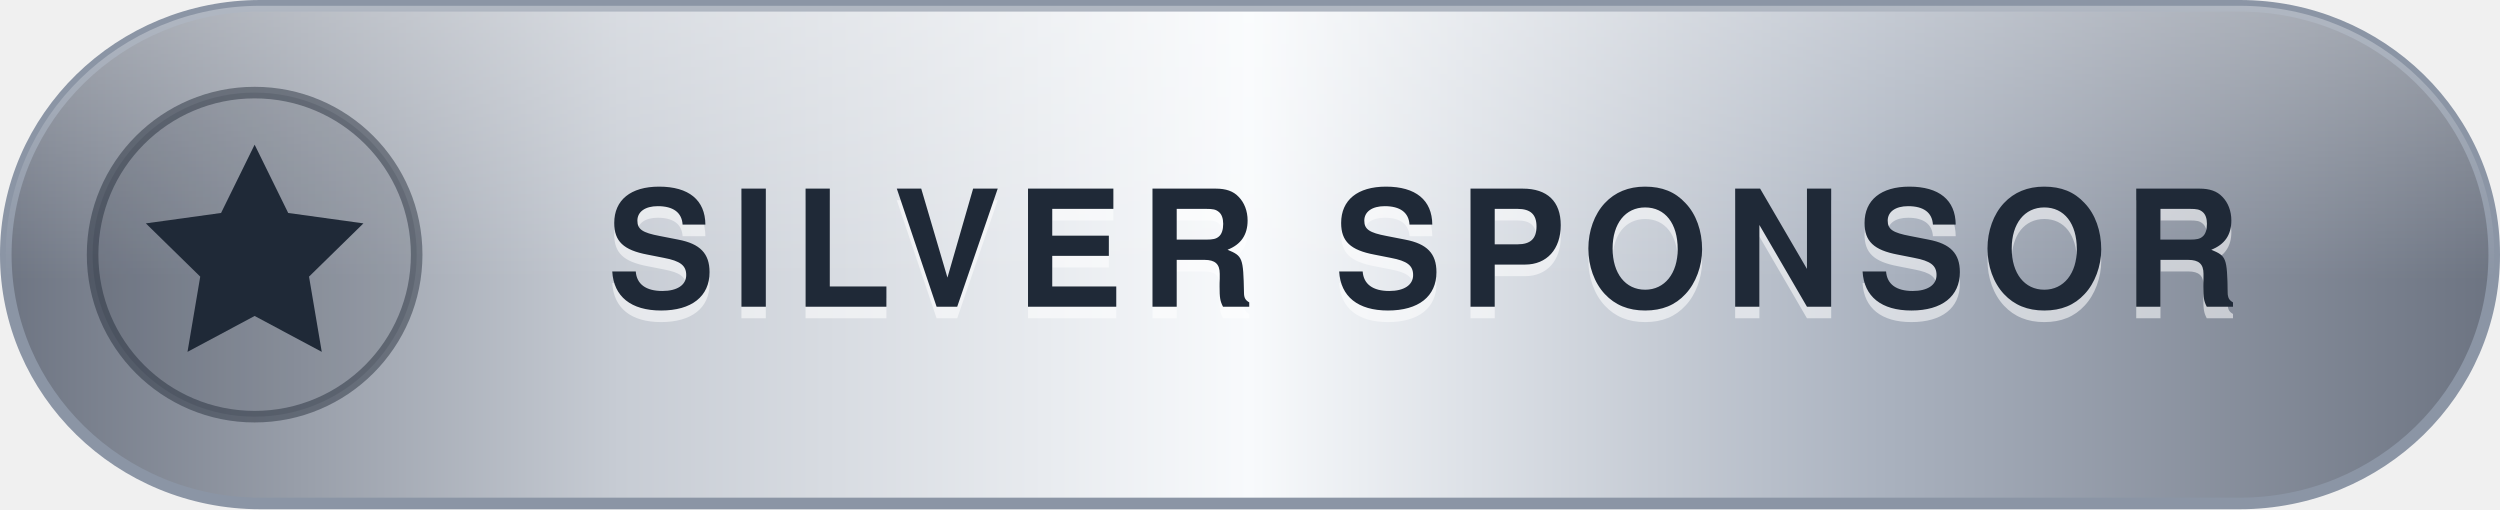
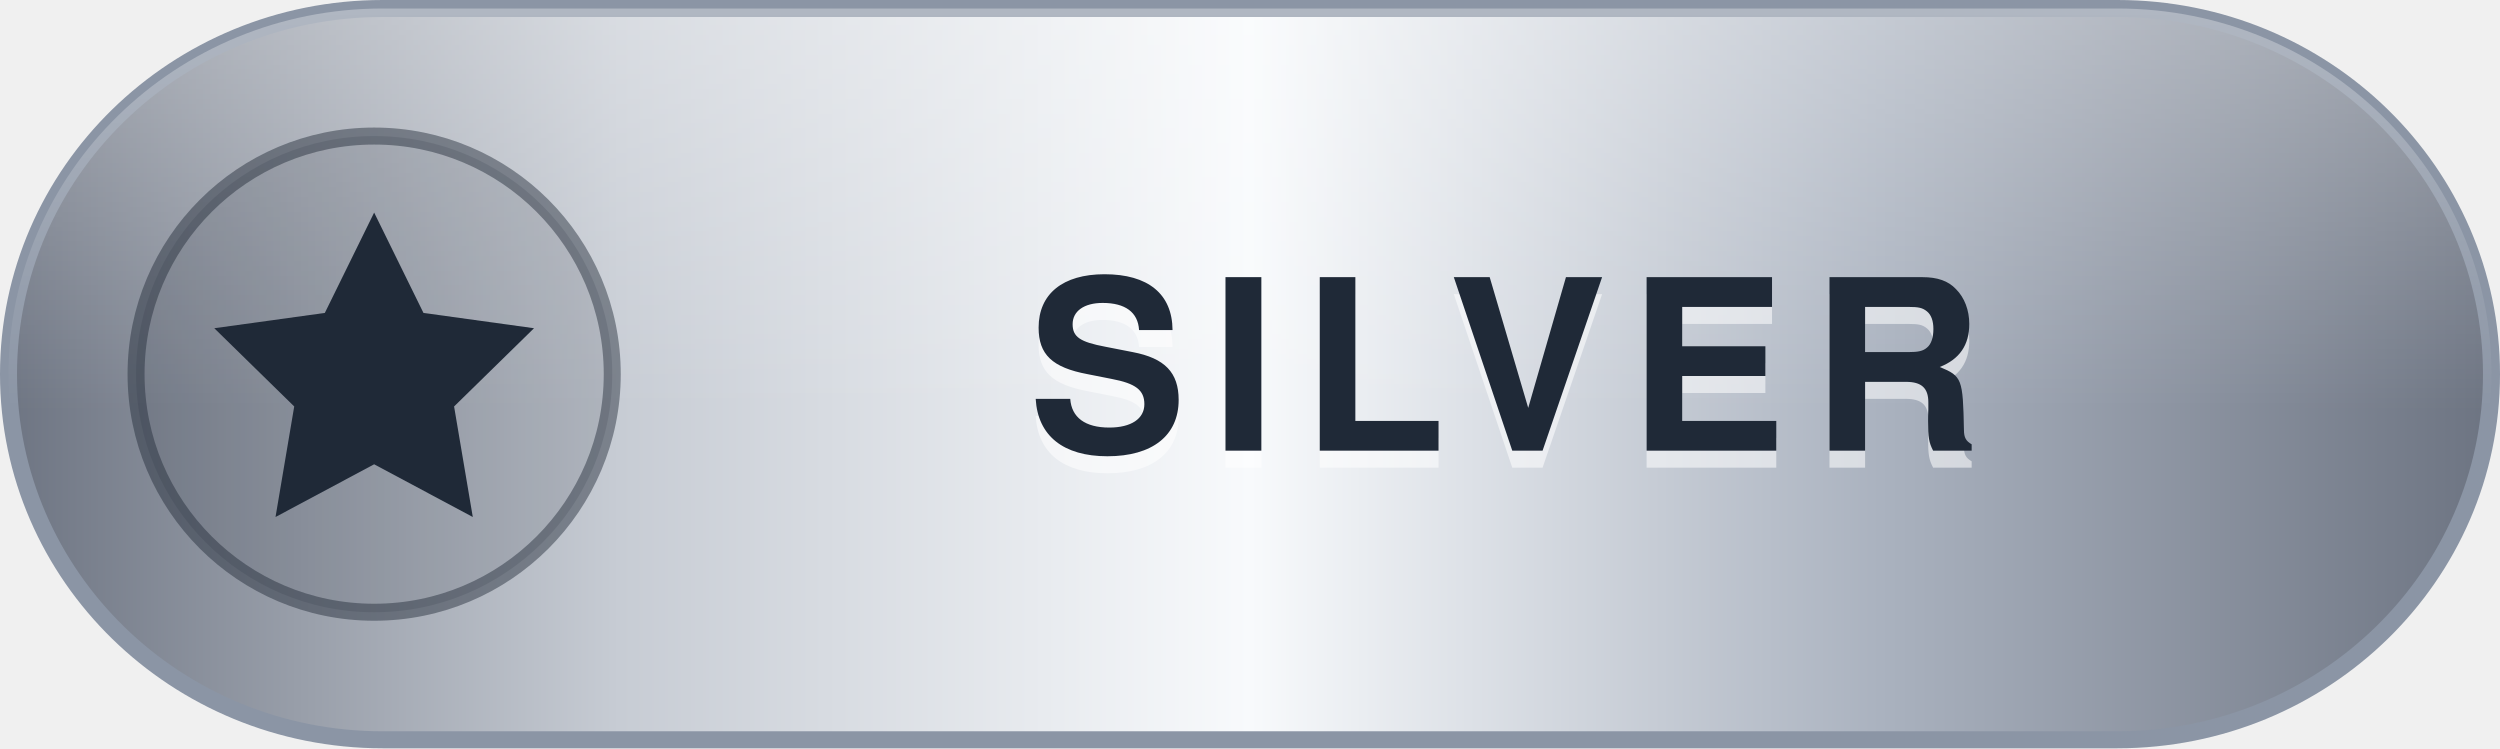
- <svg xmlns="http://www.w3.org/2000/svg" width="216" height="44" viewBox="0 0 216 44" role="img" aria-label="AgentiLoop Silver Sponsor">
+ <svg xmlns="http://www.w3.org/2000/svg" width="147" height="44" viewBox="0 0 147 44" role="img" aria-label="AgentiLoop Silver">
  <defs>
    <linearGradient id="m" x1="0" y1="0" x2="1" y2="0">
      <stop offset="0.00" stop-color="#6b7280" />
      <stop offset="0.25" stop-color="#c7ccd4" />
      <stop offset="0.50" stop-color="#f8fafc" />
      <stop offset="0.75" stop-color="#aab2bf" />
      <stop offset="1.00" stop-color="#6b7280" />
    </linearGradient>
    <linearGradient id="s" x1="0" y1="0" x2="0" y2="1">
      <stop offset="0" stop-color="#fff" stop-opacity=".32" />
      <stop offset=".55" stop-color="#fff" stop-opacity="0" />
    </linearGradient>
  </defs>
-   <rect x=".5" y=".5" width="215" height="43" rx="22" fill="url(#m)" stroke="#8b95a5" />
-   <rect x=".5" y=".5" width="215" height="43" rx="22" fill="url(#s)" />
+   <rect x=".5" y=".5" width="146" height="43" rx="22" fill="url(#m)" stroke="#8b95a5" />
+   <rect x=".5" y=".5" width="146" height="43" rx="22" fill="url(#s)" />
  <circle cx="22" cy="22" r="14" fill="#1f2937" fill-opacity=".14" stroke="#1f2937" stroke-opacity=".45" />
  <path d="M22 12.5l2.9 5.9 6.5.9-4.7 4.6 1.1 6.5L22 27.3l-5.8 3.1 1.1-6.5-4.7-4.6 6.5-.9z" fill="#1f2937" />
-   <text x="123.0" y="27.5" text-anchor="middle" font-family="-apple-system, BlinkMacSystemFont, 'Segoe UI', Helvetica, Arial, sans-serif" font-size="14" font-weight="800" letter-spacing="1.4" fill="#ffffff" fill-opacity=".55">SILVER SPONSOR</text>
-   <text x="123.0" y="26.5" text-anchor="middle" font-family="-apple-system, BlinkMacSystemFont, 'Segoe UI', Helvetica, Arial, sans-serif" font-size="14" font-weight="800" letter-spacing="1.4" fill="#1f2937">SILVER SPONSOR</text>
+   <text x="88.5" y="27.5" text-anchor="middle" font-family="-apple-system, BlinkMacSystemFont, 'Segoe UI', Helvetica, Arial, sans-serif" font-size="14" font-weight="800" letter-spacing="1.4" fill="#ffffff" fill-opacity=".55">SILVER</text>
+   <text x="88.5" y="26.5" text-anchor="middle" font-family="-apple-system, BlinkMacSystemFont, 'Segoe UI', Helvetica, Arial, sans-serif" font-size="14" font-weight="800" letter-spacing="1.4" fill="#1f2937">SILVER</text>
</svg>
